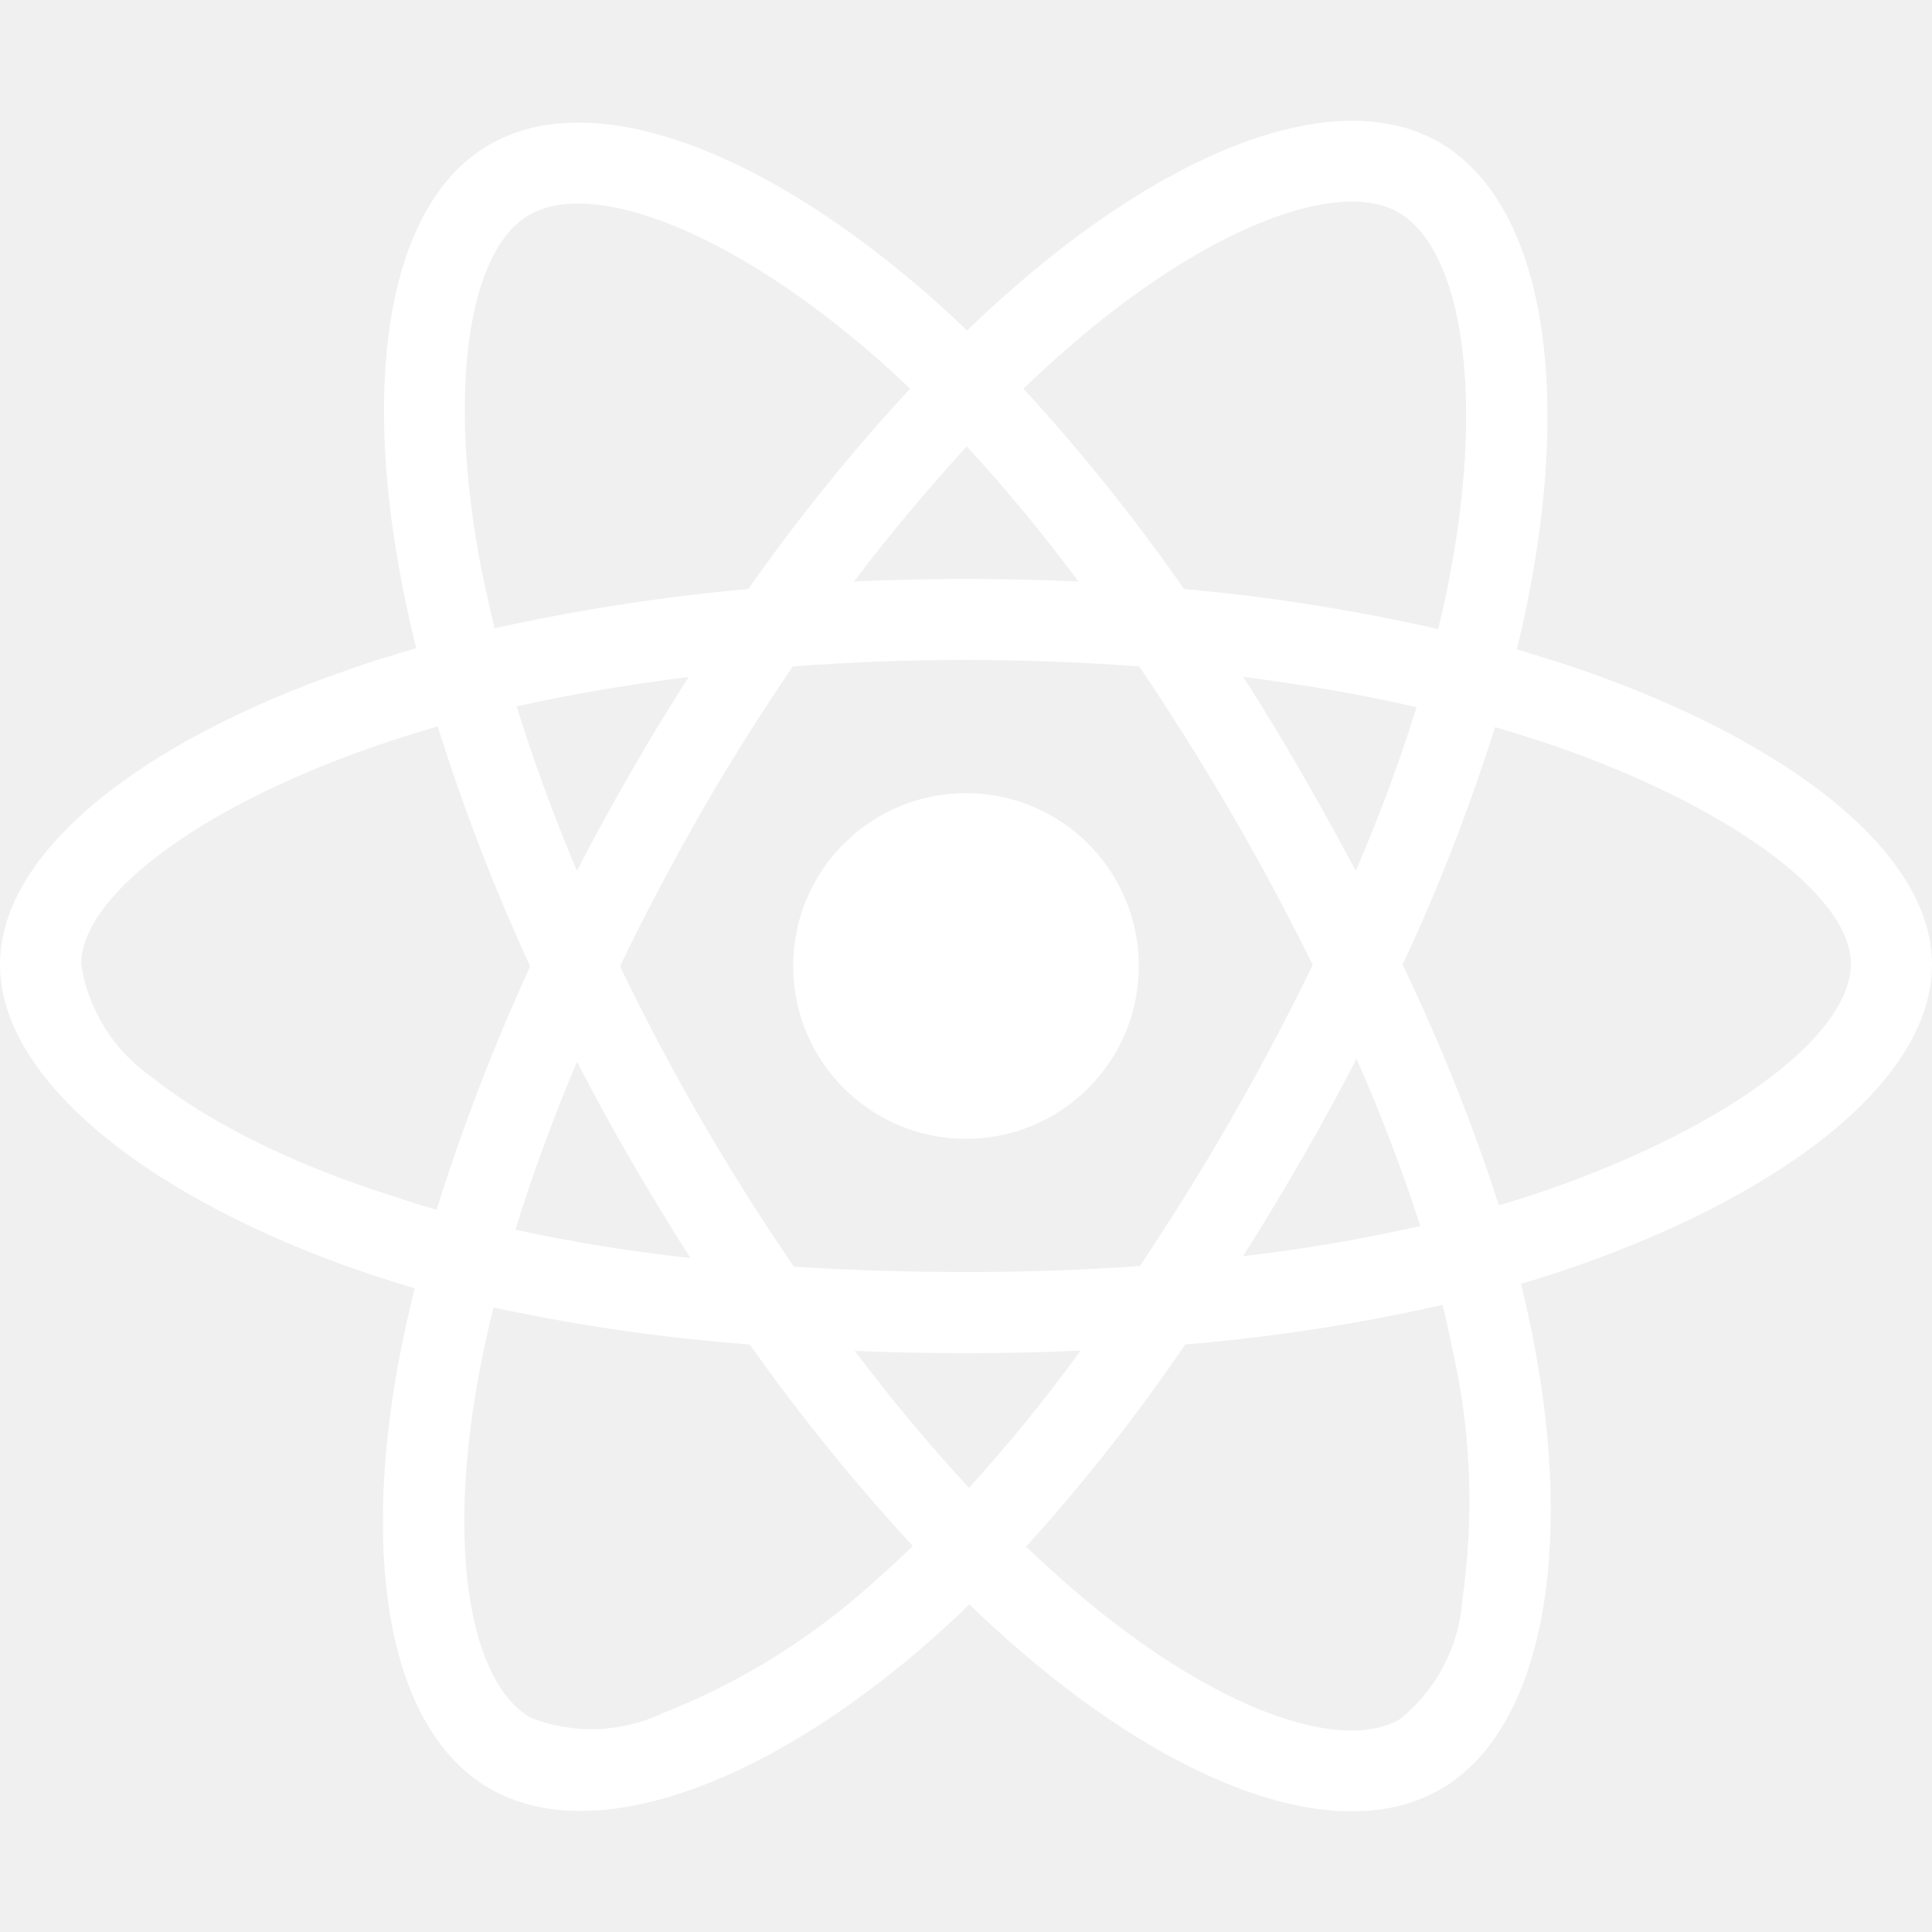
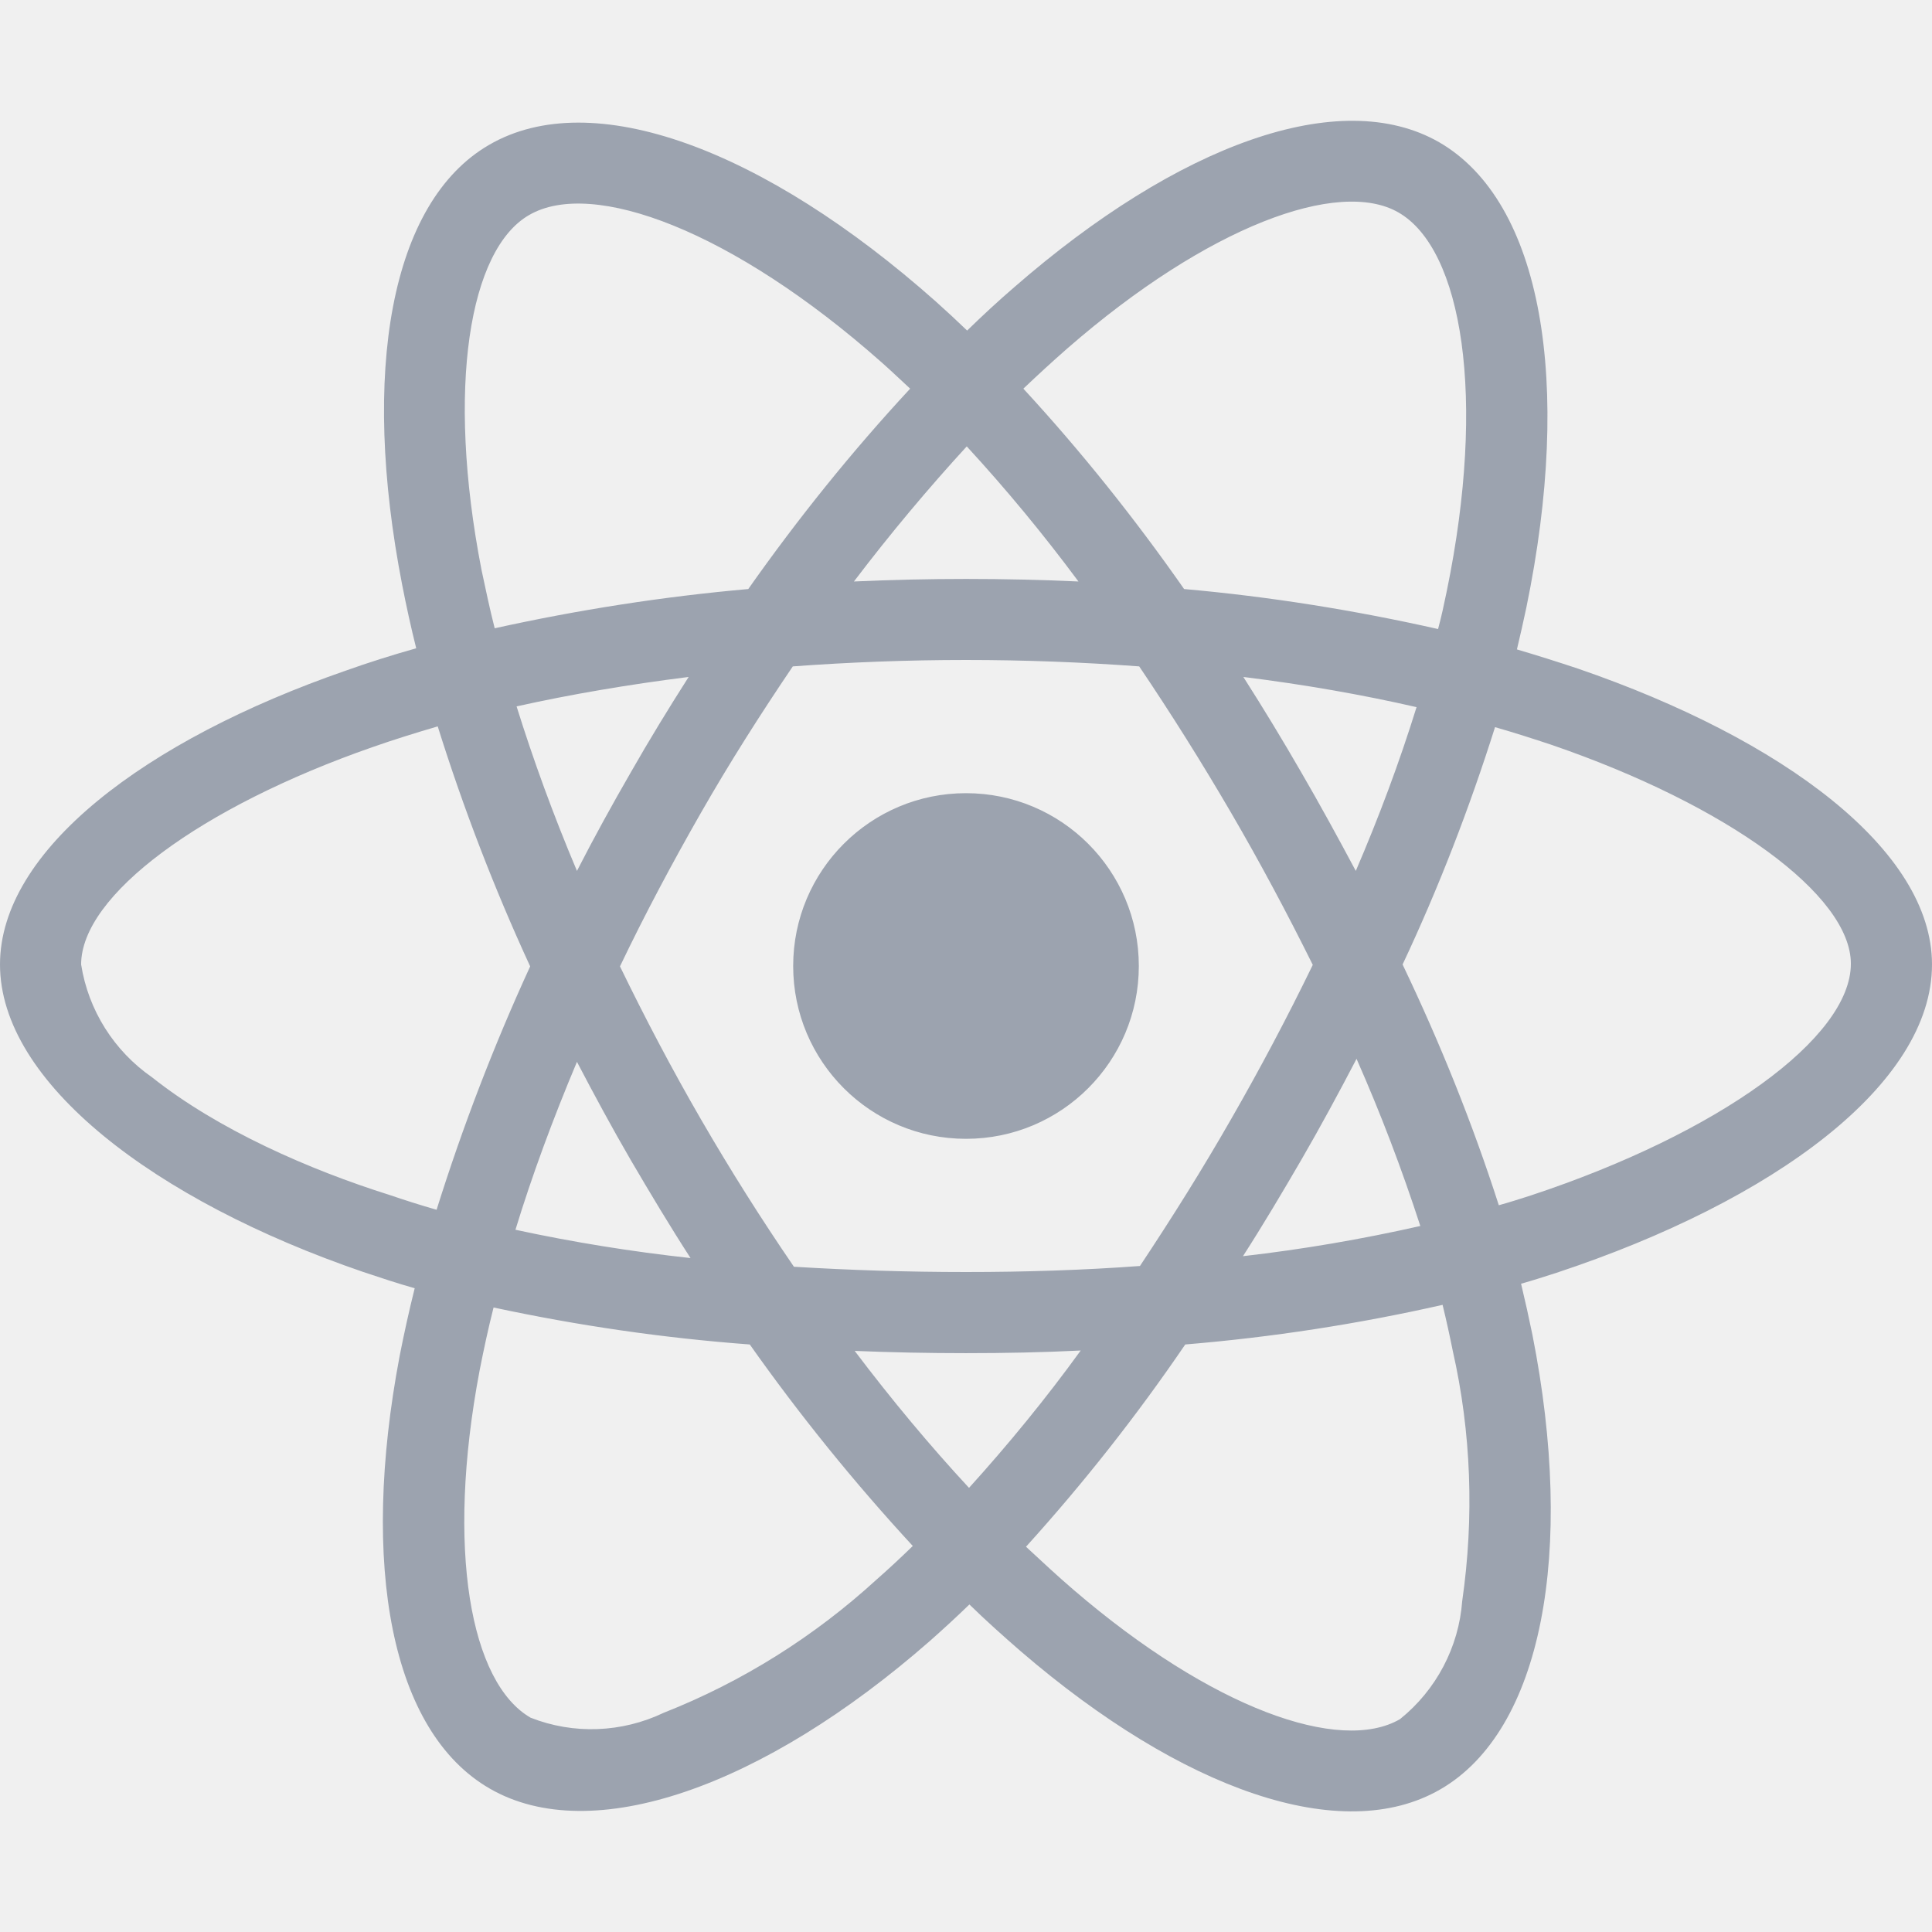
<svg xmlns="http://www.w3.org/2000/svg" height="1em" viewBox="0 0 512 512">
-   <style>svg{fill:#ffffff}</style>
+   <style>svg{fill:#9ca3af}</style>
  <path d="M418.2 177.2c-5.4-1.8-10.8-3.5-16.2-5.1.9-3.7 1.7-7.4 2.5-11.1 12.3-59.6 4.2-107.5-23.1-123.3-26.3-15.1-69.2.6-112.6 38.4-4.3 3.7-8.5 7.6-12.5 11.5-2.7-2.6-5.5-5.2-8.3-7.7-45.5-40.4-91.1-57.4-118.4-41.5-26.2 15.2-34 60.3-23 116.7 1.1 5.6 2.3 11.1 3.7 16.7-6.4 1.8-12.7 3.8-18.6 5.9C38.3 196.2 0 225.4 0 255.6c0 31.2 40.8 62.5 96.3 81.5 4.5 1.5 9 3 13.6 4.3-1.5 6-2.8 11.9-4 18-10.5 55.5-2.3 99.5 23.9 114.6 27 15.6 72.4-.4 116.6-39.1 3.5-3.1 7-6.3 10.5-9.7 4.4 4.3 9 8.4 13.6 12.4 42.8 36.8 85.1 51.7 111.2 36.6 27-15.6 35.8-62.9 24.4-120.5-.9-4.4-1.9-8.9-3-13.5 3.2-.9 6.3-1.9 9.4-2.9 57.7-19.1 99.5-50 99.5-81.7 0-30.3-39.4-59.7-93.8-78.4zM282.9 92.3c37.2-32.4 71.9-45.1 87.7-36 16.9 9.7 23.4 48.9 12.8 100.4-.7 3.4-1.4 6.7-2.3 10-22.2-5-44.7-8.6-67.3-10.6-13-18.6-27.2-36.4-42.6-53.1 3.9-3.7 7.7-7.2 11.7-10.7zM167.2 307.5c5.1 8.7 10.3 17.4 15.8 25.9-15.6-1.7-31.1-4.2-46.4-7.5 4.4-14.4 9.9-29.3 16.3-44.5 4.6 8.8 9.3 17.5 14.3 26.1zm-30.3-120.3c14.4-3.2 29.7-5.8 45.6-7.8-5.3 8.3-10.5 16.8-15.4 25.4-4.9 8.5-9.7 17.2-14.2 26-6.3-14.9-11.6-29.5-16-43.6zm27.4 68.9c6.6-13.8 13.8-27.3 21.4-40.6s15.8-26.2 24.4-38.9c15-1.1 30.3-1.7 45.9-1.7s31 .6 45.9 1.7c8.5 12.6 16.6 25.5 24.3 38.7s14.9 26.7 21.7 40.4c-6.7 13.8-13.9 27.4-21.6 40.8-7.6 13.3-15.7 26.2-24.2 39-14.9 1.1-30.4 1.6-46.1 1.6s-30.9-.5-45.6-1.4c-8.7-12.7-16.9-25.7-24.6-39s-14.8-26.8-21.5-40.6zm180.6 51.2c5.1-8.8 9.9-17.7 14.6-26.7 6.4 14.5 12 29.2 16.9 44.3-15.5 3.5-31.2 6.2-47 8 5.4-8.4 10.5-17 15.5-25.6zm14.4-76.5c-4.7-8.8-9.5-17.6-14.5-26.2-4.9-8.5-10-16.9-15.3-25.2 16.1 2 31.5 4.7 45.9 8-4.6 14.8-10 29.2-16.1 43.4zM256.2 118.3c10.5 11.4 20.4 23.4 29.6 35.8-19.8-.9-39.7-.9-59.5 0 9.8-12.9 19.9-24.9 29.9-35.8zM140.2 57c16.8-9.8 54.1 4.2 93.4 39 2.5 2.2 5 4.6 7.6 7-15.5 16.7-29.8 34.5-42.9 53.1-22.6 2-45 5.5-67.2 10.4-1.3-5.1-2.4-10.3-3.5-15.5-9.4-48.4-3.2-84.9 12.6-94zm-24.5 263.6c-4.2-1.2-8.3-2.5-12.4-3.9-21.3-6.7-45.5-17.3-63-31.2-10.1-7-16.9-17.8-18.8-29.9 0-18.3 31.6-41.7 77.2-57.6 5.7-2 11.5-3.8 17.3-5.5 6.8 21.7 15 43 24.5 63.6-9.6 20.9-17.9 42.5-24.8 64.5zm116.6 98c-16.5 15.1-35.6 27.1-56.4 35.3-11.1 5.3-23.9 5.8-35.3 1.3-15.9-9.2-22.5-44.5-13.5-92 1.1-5.6 2.3-11.2 3.7-16.7 22.4 4.8 45 8.1 67.9 9.8 13.2 18.7 27.7 36.6 43.2 53.4-3.2 3.1-6.4 6.1-9.6 8.9zm24.5-24.3c-10.2-11-20.4-23.2-30.3-36.3 9.6.4 19.5.6 29.5.6 10.3 0 20.4-.2 30.4-.7-9.2 12.7-19.1 24.8-29.6 36.4zm130.7 30c-.9 12.2-6.9 23.6-16.5 31.3-15.9 9.2-49.8-2.8-86.4-34.2-4.2-3.6-8.4-7.5-12.7-11.5 15.3-16.9 29.4-34.8 42.2-53.6 22.9-1.9 45.7-5.4 68.2-10.5 1 4.1 1.9 8.2 2.7 12.2 4.9 21.6 5.7 44.1 2.5 66.3zm18.2-107.5c-2.8.9-5.6 1.8-8.5 2.6-7-21.8-15.6-43.1-25.5-63.8 9.6-20.4 17.7-41.4 24.5-62.9 5.2 1.5 10.2 3.1 15 4.7 46.6 16 79.3 39.8 79.3 58 0 19.6-34.9 44.9-84.8 61.4zm-149.7-15c25.3 0 45.8-20.5 45.8-45.8s-20.5-45.8-45.8-45.8c-25.3 0-45.8 20.5-45.8 45.8s20.5 45.8 45.8 45.8z" />
</svg>
